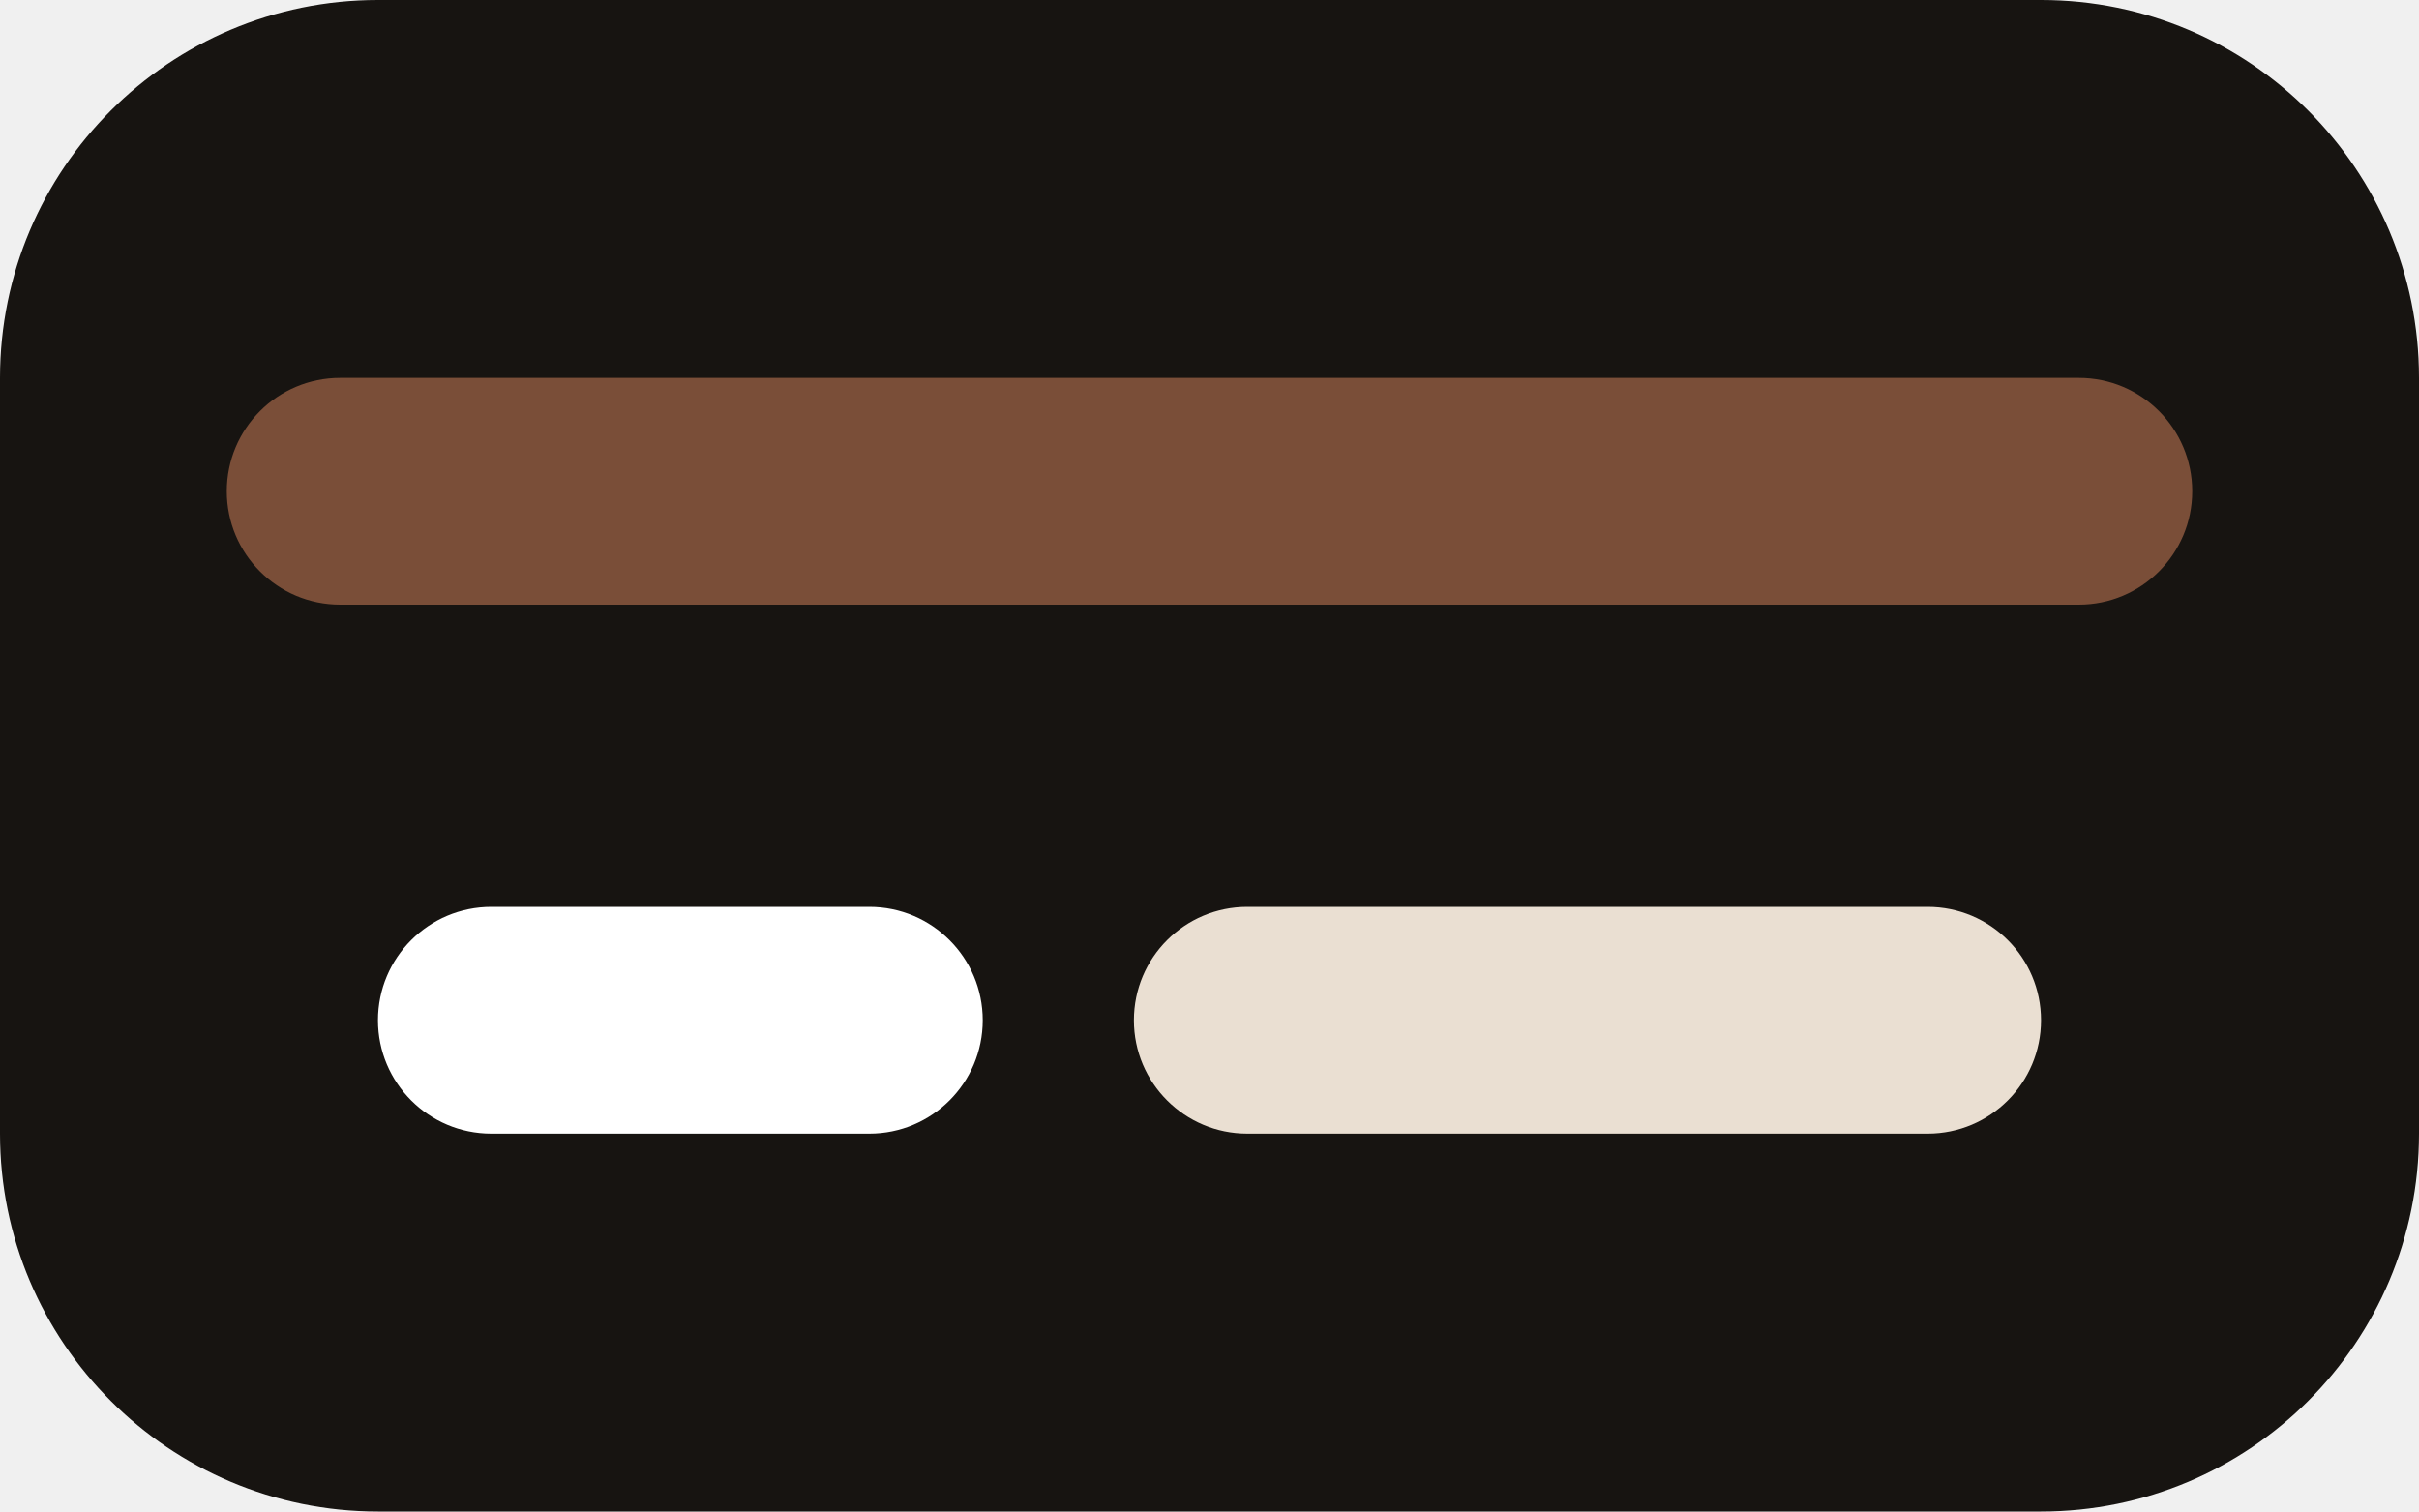
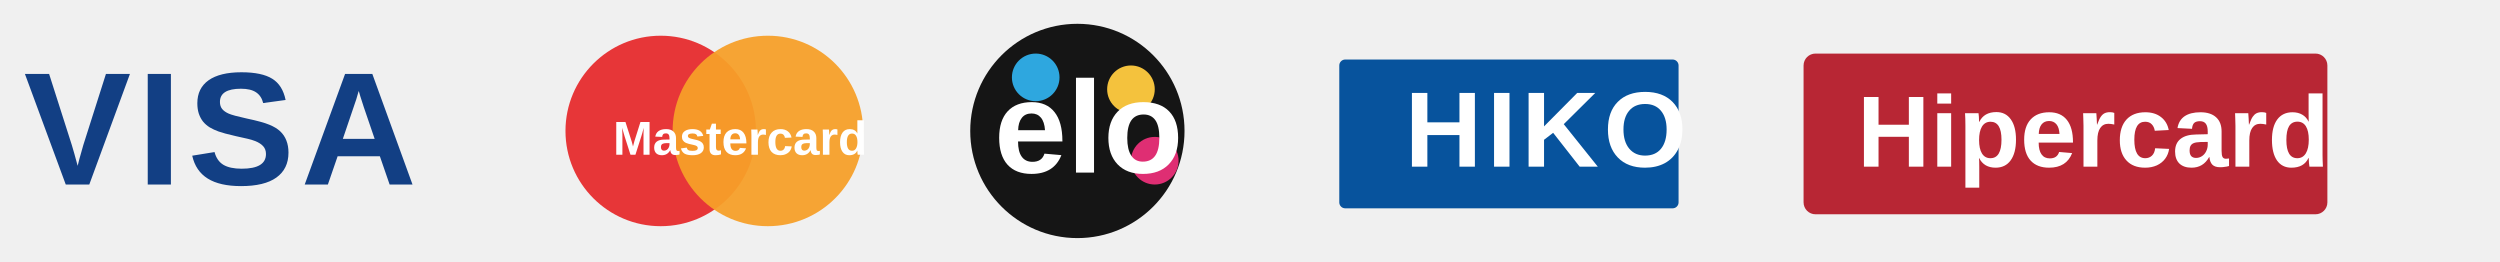
- <svg xmlns="http://www.w3.org/2000/svg" viewBox="0 0 64 40">
-   <rect width="64" height="40" rx="10" fill="#171411" />
-   <rect x="6" y="10" width="52" height="6" rx="3" fill="#7a4e38" />
-   <rect x="10" y="24" width="16" height="6" rx="3" fill="#ffffff" />
-   <rect x="30" y="24" width="24" height="6" rx="3" fill="#eadfd2" />
+ <svg xmlns="http://www.w3.org/2000/svg" viewBox="0 0 420 44" role="img" aria-label="Visa, Mastercard, Elo, Hiko e Hipercard">
+   <rect width="420" height="44" fill="none" />
+   <text x="4" y="31" font-family="Arial Black, Arial, sans-serif" font-size="27" font-weight="900" fill="#123f84" letter-spacing="1">VISA</text>
+   <circle cx="111" cy="22" r="16" fill="#e73638" />
+   <circle cx="129" cy="22" r="16" fill="#f6a029" fill-opacity=".94" />
+   <text x="103" y="26" font-family="Arial, sans-serif" font-size="8" font-weight="700" fill="#ffffff">Mastercard</text>
+   <circle cx="181" cy="22" r="18" fill="#151515" />
+   <circle cx="174" cy="13" r="4" fill="#2ea7df" />
+   <circle cx="190" cy="15" r="4" fill="#f4c23d" />
+   <circle cx="194" cy="27" r="4" fill="#df2e73" />
+   <text x="167" y="29" font-family="Arial Black, Arial, sans-serif" font-size="22" font-weight="900" fill="#ffffff">elo</text>
+   <rect x="225" y="10" width="57" height="25" rx="1" fill="#07539d" />
+   <text x="236" y="28" font-family="Arial Black, Arial, sans-serif" font-size="18" font-weight="900" fill="#ffffff" letter-spacing=".8">HIKO</text>
+   <rect x="303" y="9" width="88" height="27" rx="2" fill="#b82634" />
+   <text x="312" y="28" font-family="Arial Black, Arial, sans-serif" font-size="17" font-weight="900" fill="#ffffff">Hipercard</text>
</svg>
